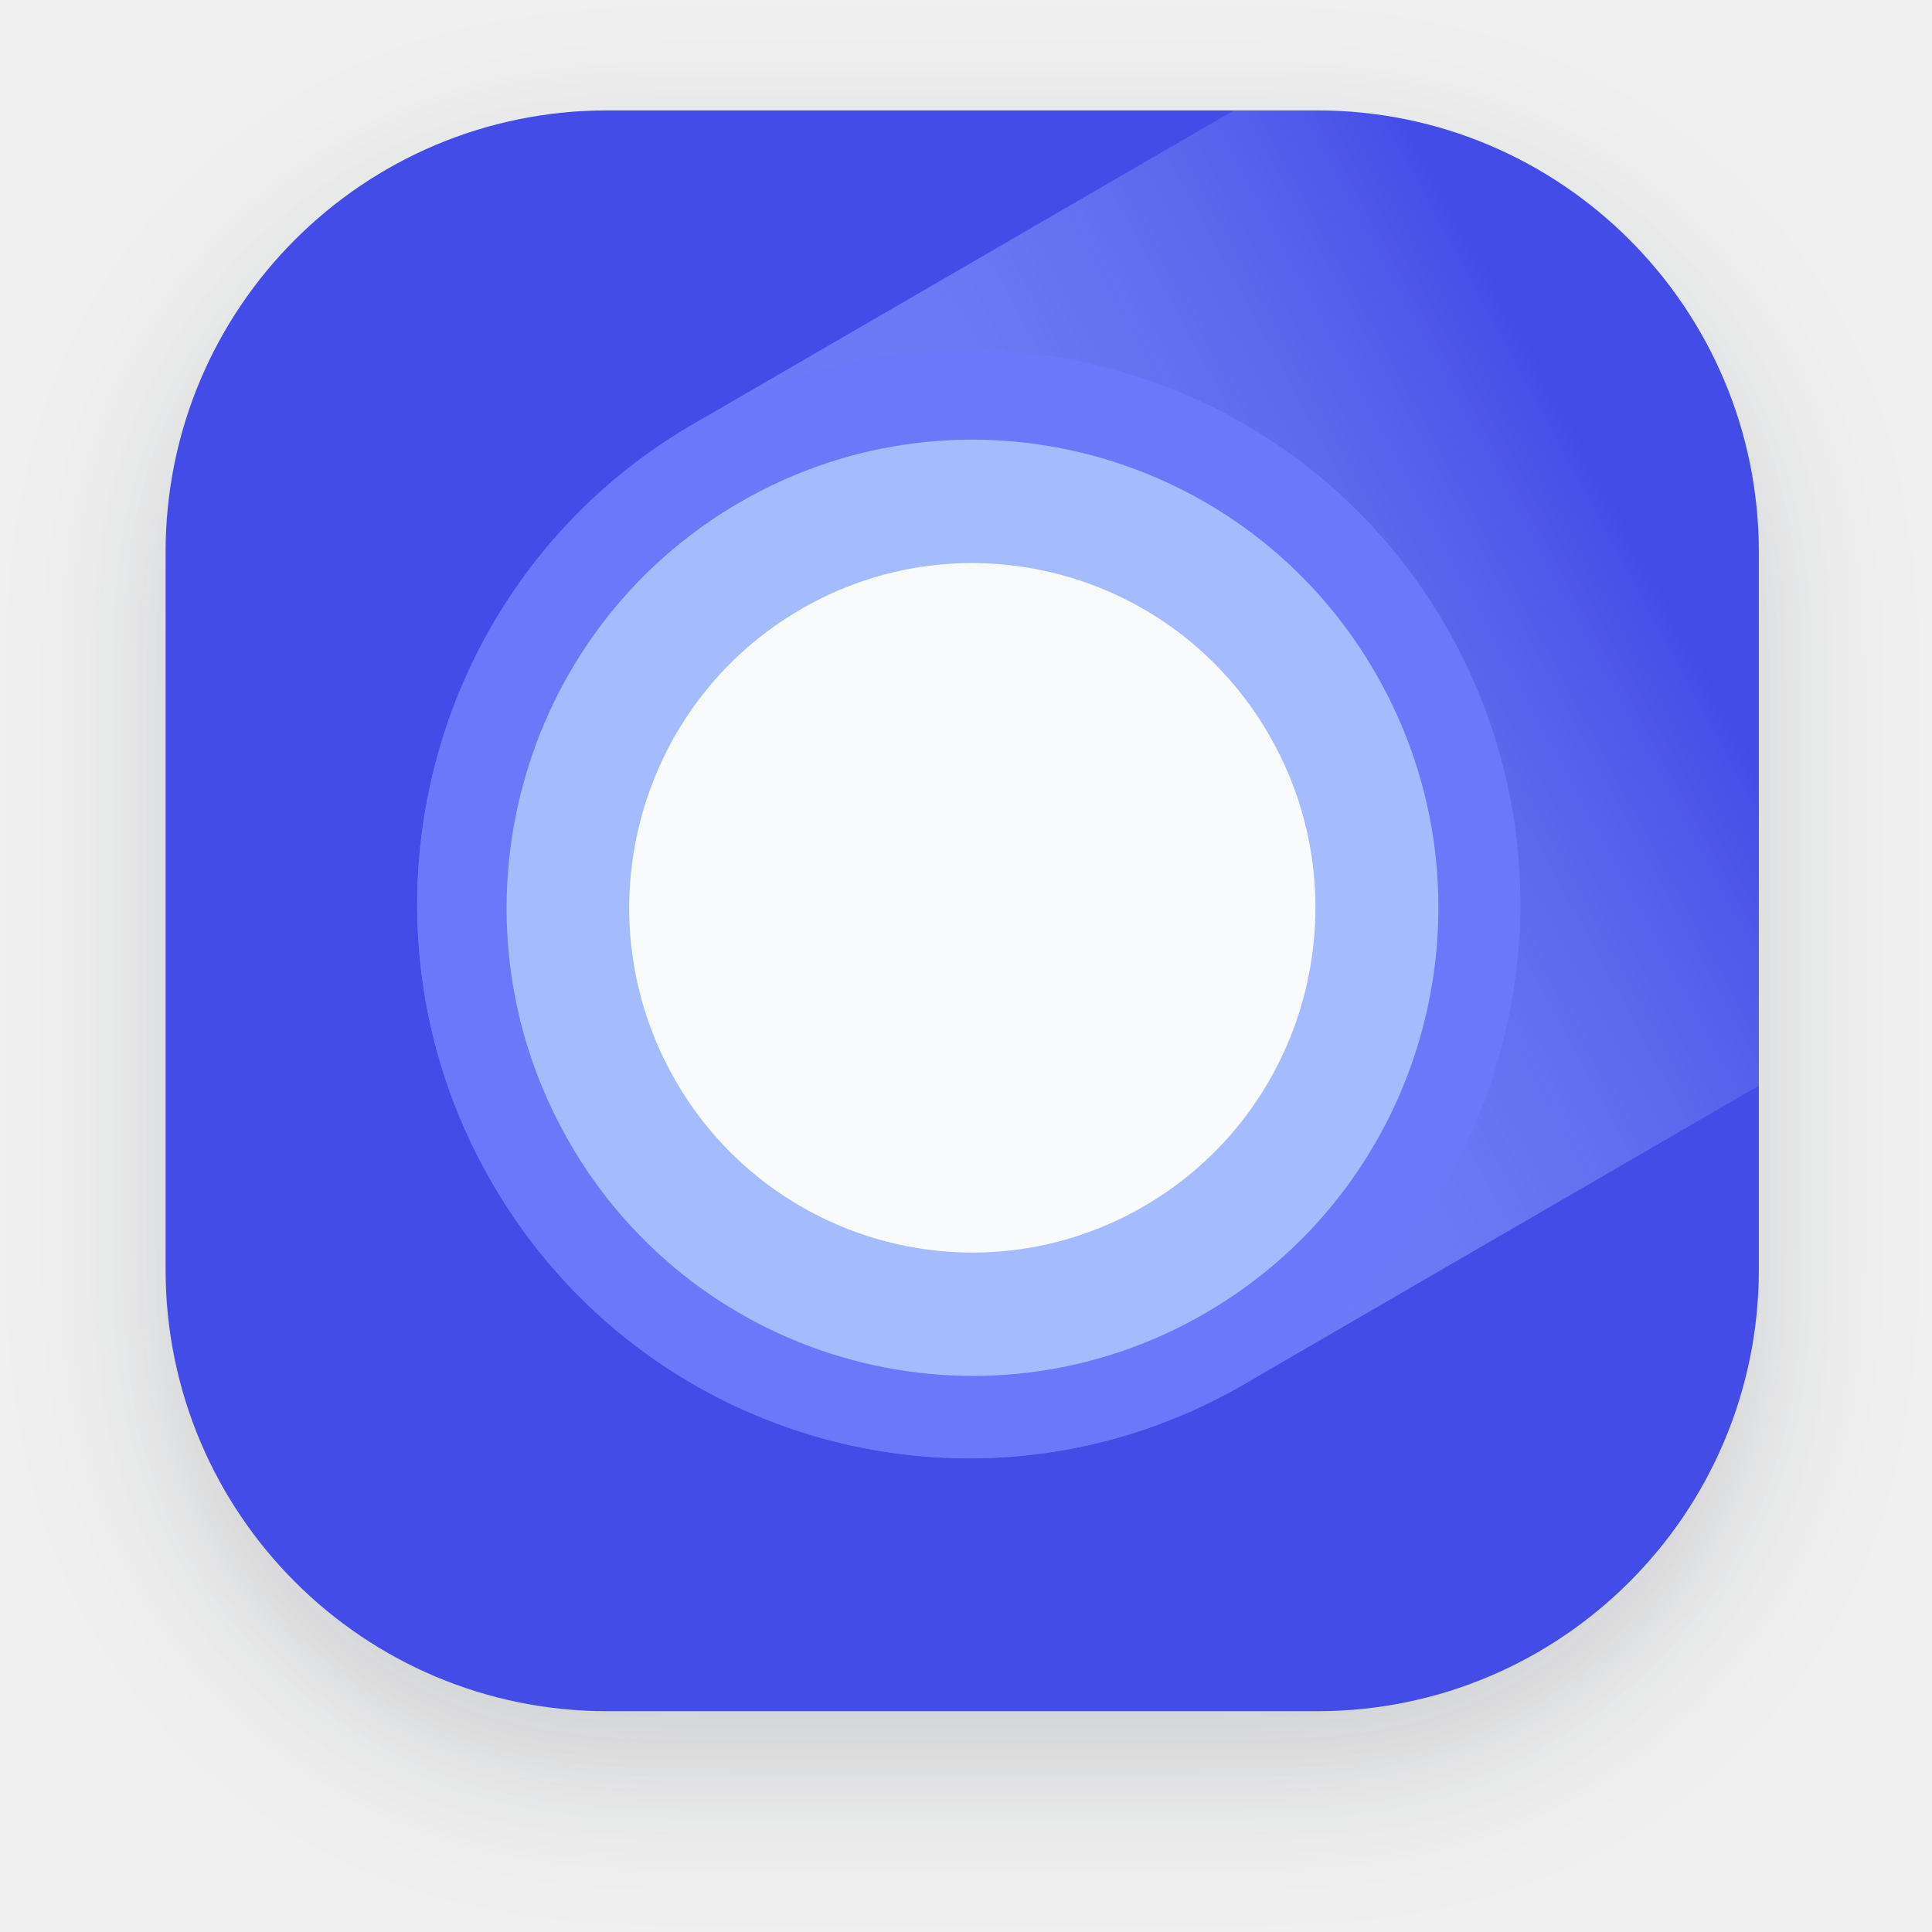
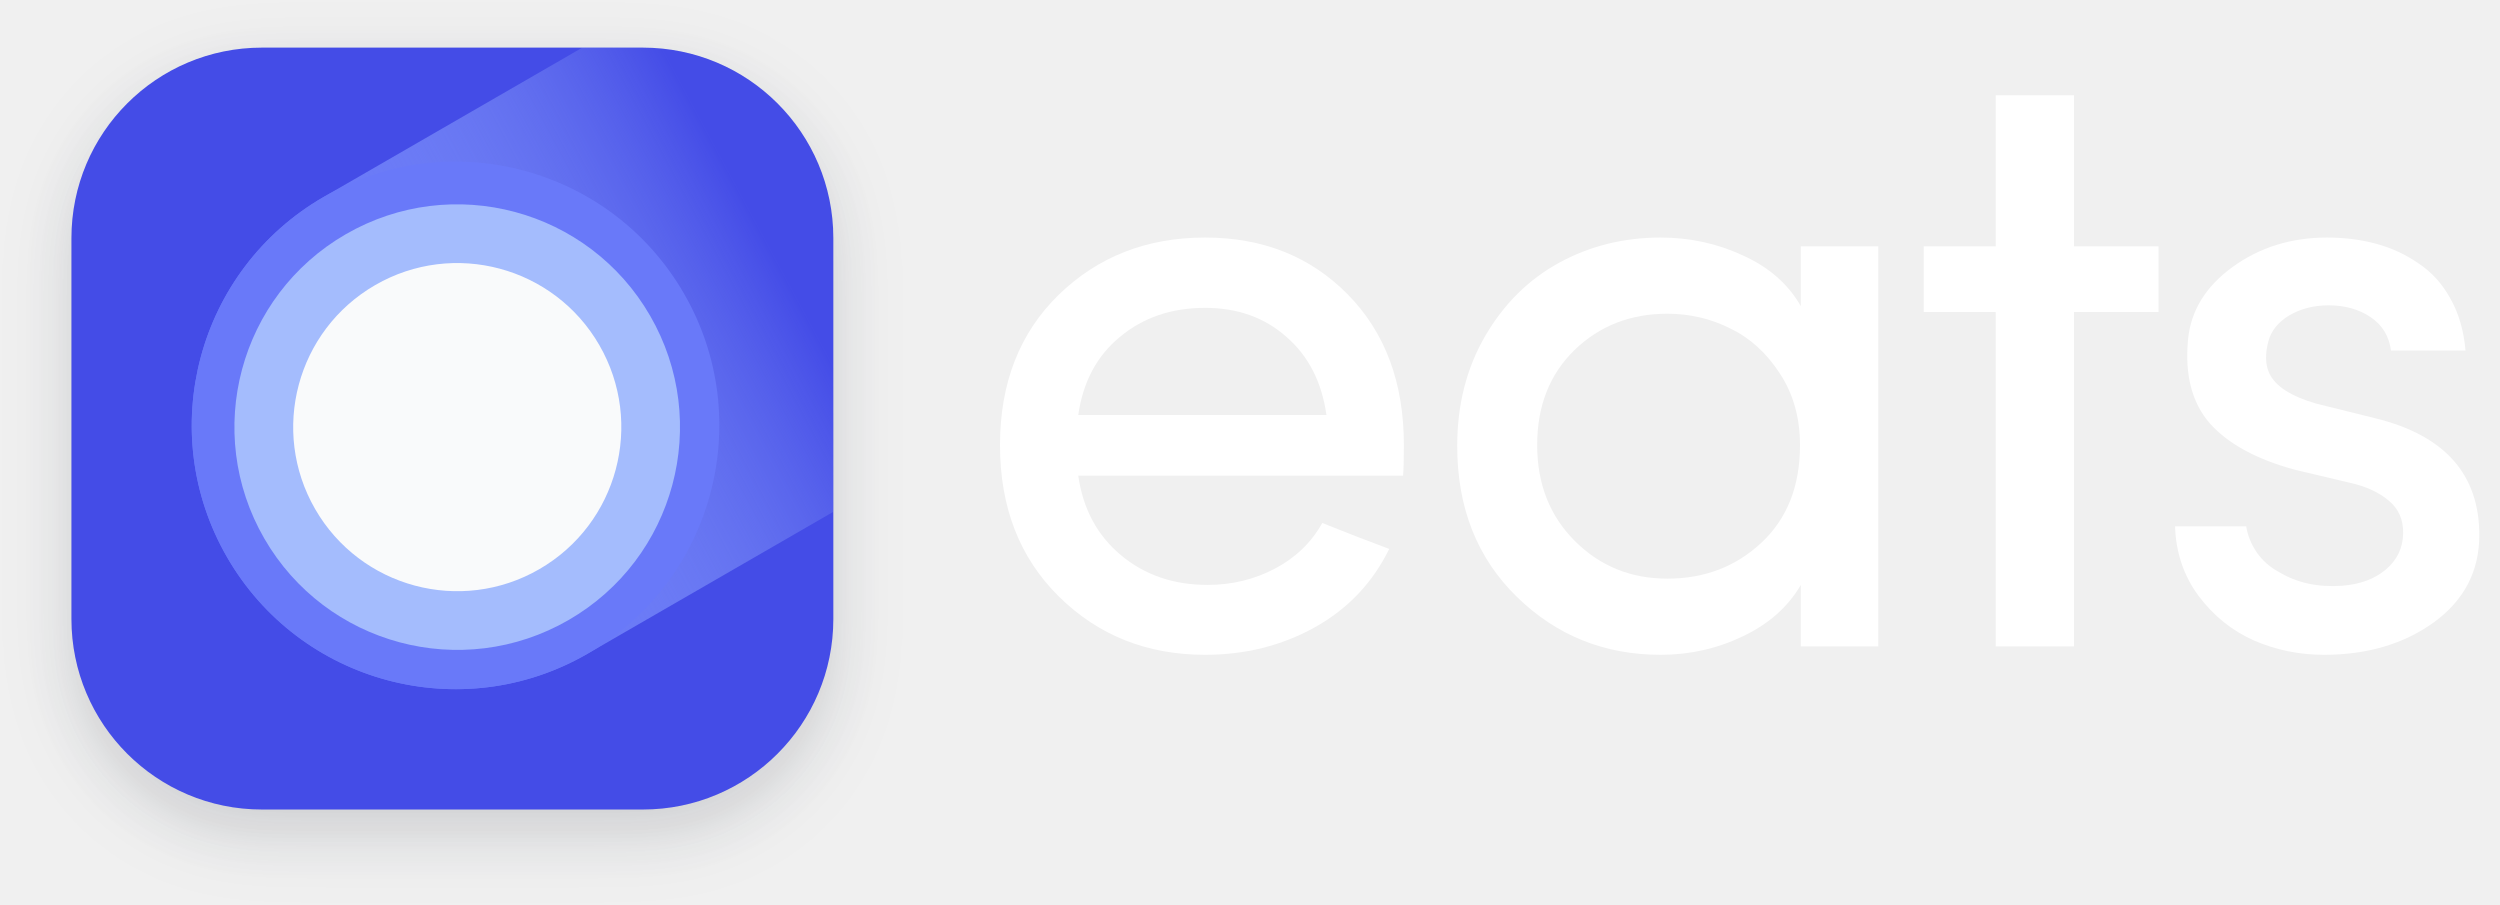
- <svg xmlns="http://www.w3.org/2000/svg" width="35" height="35" viewBox="0 0 35 35" fill="none">
-   <g id="Logo" filter="url(#filter0_dd_170_3586)">
-     <g clip-path="url(#clip0_170_3586)">
-       <rect x="3" y="2" width="28.863" height="29" rx="8" fill="#444CE7" />
-       <path id="Union" fill-rule="evenodd" clip-rule="evenodd" d="M22.547 25.072C22.547 25.072 22.547 25.072 22.547 25.072C17.768 27.845 11.658 26.199 8.898 21.398C6.139 16.596 7.777 10.457 12.556 7.684C12.578 7.672 12.6 7.659 12.621 7.646L25.48 0.187L35.471 17.575L22.547 25.072L22.547 25.072Z" fill="url(#paint0_linear_170_3586)" />
-       <ellipse id="Ellipse 5" cx="10.003" cy="10.027" rx="10.003" ry="10.027" transform="matrix(0.864995 -0.50178 0.498222 0.86705 3.90234 12.7051)" fill="#6979F9" />
-       <ellipse id="Ellipse 6" cx="8.449" cy="8.469" rx="8.449" ry="8.469" transform="matrix(0.864995 -0.50178 0.498222 0.86705 6.08984 13.3418)" fill="#A4BCFD" />
-       <ellipse id="Ellipse 7" cx="6.222" cy="6.237" rx="6.222" ry="6.237" transform="matrix(0.864995 -0.50178 0.498222 0.86705 9.125 14.1602)" fill="#F9FAFB" />
+ <svg xmlns="http://www.w3.org/2000/svg" width="105" height="38" viewBox="0 0 105 38" fill="none">
+   <g filter="url(#filter0_dd_60_80559)">
+     <g clip-path="url(#clip0_60_80559)">
+       <rect x="3" y="2" width="32" height="32" rx="8" fill="#444CE7" />
+       <path fill-rule="evenodd" clip-rule="evenodd" d="M24.671 27.459C24.671 27.459 24.671 27.459 24.671 27.459C19.373 30.518 12.598 28.703 9.539 23.405C6.48 18.107 8.295 11.332 13.593 8.273C13.618 8.259 13.642 8.245 13.666 8.231L27.922 0L39 19.187L24.671 27.459L24.671 27.459Z" fill="url(#paint0_linear_60_80559)" />
+       <circle cx="19.132" cy="17.866" r="11.078" transform="rotate(-30 19.1321 17.8662)" fill="#6979F9" />
+       <circle cx="19.203" cy="17.939" r="9.356" transform="rotate(-30 19.2029 17.9393)" fill="#A4BCFD" />
+       <circle cx="19.205" cy="17.939" r="6.89" transform="rotate(-30 19.2054 17.9395)" fill="#F9FAFB" />
    </g>
  </g>
+   <path d="M91.352 22.105H94.34C94.398 22.48 94.545 22.844 94.779 23.195C95.025 23.547 95.336 23.822 95.711 24.021C96.461 24.479 97.346 24.672 98.365 24.602C99.127 24.543 99.742 24.314 100.211 23.916C100.68 23.518 100.92 23.014 100.932 22.404C100.943 21.83 100.744 21.373 100.334 21.033C99.924 20.682 99.379 20.43 98.699 20.277L96.397 19.732C94.791 19.299 93.602 18.654 92.828 17.799C92.066 16.932 91.756 15.754 91.897 14.266C92.014 13.047 92.641 12.027 93.777 11.207C94.914 10.387 96.232 9.977 97.732 9.977C98.471 9.977 99.162 10.065 99.807 10.24C100.451 10.416 101.043 10.691 101.582 11.066C102.133 11.43 102.578 11.922 102.918 12.543C103.27 13.164 103.48 13.891 103.551 14.723H100.422C100.34 14.113 100.053 13.645 99.561 13.316C99.068 12.988 98.482 12.824 97.803 12.824C97.182 12.824 96.631 12.965 96.15 13.246C95.682 13.527 95.389 13.891 95.272 14.336C95.131 14.863 95.143 15.309 95.307 15.672C95.564 16.223 96.227 16.65 97.293 16.955L99.772 17.57C102.678 18.285 104.131 19.92 104.131 22.475C104.131 23.986 103.498 25.205 102.232 26.131C100.967 27.045 99.426 27.502 97.609 27.502C96.578 27.502 95.6 27.303 94.674 26.904C93.748 26.494 92.969 25.867 92.336 25.023C91.715 24.18 91.387 23.207 91.352 22.105Z" fill="white" />
+   <path d="M80.797 13.105V10.346H83.82V4H87.107V10.346H90.658V13.105H87.107V27.15H83.82V13.105H80.797Z" fill="white" />
+   <path d="M61.203 18.73C61.203 16.996 61.596 15.455 62.381 14.107C63.166 12.76 64.203 11.734 65.492 11.031C66.781 10.328 68.199 9.977 69.746 9.977C70.977 9.977 72.131 10.229 73.209 10.732C74.299 11.225 75.107 11.934 75.635 12.859V10.346H78.887V27.15H75.635V24.566C75.096 25.492 74.281 26.213 73.191 26.729C72.113 27.244 70.965 27.502 69.746 27.502C67.379 27.502 65.363 26.688 63.699 25.059C62.035 23.43 61.203 21.32 61.203 18.73ZM64.561 18.695C64.561 20.324 65.088 21.666 66.143 22.721C67.197 23.775 68.492 24.303 70.027 24.303C71.586 24.303 72.904 23.799 73.982 22.791C75.061 21.783 75.6 20.418 75.6 18.695C75.6 17.547 75.318 16.545 74.756 15.69C74.193 14.822 73.496 14.19 72.664 13.791C71.844 13.381 70.965 13.176 70.027 13.176C68.481 13.176 67.18 13.685 66.125 14.705C65.082 15.725 64.561 17.055 64.561 18.695Z" fill="white" />
+   <path d="M42 18.695C42 16.094 42.82 13.99 44.461 12.385C46.113 10.779 48.164 9.977 50.613 9.977C53.039 9.977 55.037 10.773 56.607 12.367C58.178 13.961 58.963 16.07 58.963 18.695C58.963 19.316 58.951 19.744 58.928 19.979H45.287C45.486 21.373 46.084 22.486 47.08 23.318C48.076 24.15 49.289 24.566 50.719 24.566C51.738 24.566 52.682 24.338 53.549 23.881C54.416 23.424 55.078 22.785 55.535 21.965C55.863 22.094 56.367 22.293 57.047 22.562C57.727 22.82 58.16 22.984 58.348 23.055C57.645 24.484 56.596 25.586 55.201 26.359C53.818 27.121 52.289 27.502 50.613 27.502C48.176 27.502 46.131 26.688 44.478 25.059C42.826 23.43 42 21.309 42 18.695ZM45.287 17.43H55.711C55.512 16.035 54.949 14.94 54.023 14.143C53.109 13.334 51.973 12.93 50.613 12.93C49.207 12.93 48.018 13.334 47.045 14.143C46.072 14.94 45.486 16.035 45.287 17.43Z" fill="white" />
  <defs>
-     <filter id="filter0_dd_170_3586" x="0" y="0" width="34.863" height="35" filterUnits="userSpaceOnUse" color-interpolation-filters="sRGB">
+     <filter id="filter0_dd_60_80559" x="0" y="0" width="38" height="38" filterUnits="userSpaceOnUse" color-interpolation-filters="sRGB">
      <feFlood flood-opacity="0" result="BackgroundImageFix" />
      <feColorMatrix in="SourceAlpha" type="matrix" values="0 0 0 0 0 0 0 0 0 0 0 0 0 0 0 0 0 0 127 0" result="hardAlpha" />
      <feOffset dy="1" />
      <feGaussianBlur stdDeviation="1" />
      <feColorMatrix type="matrix" values="0 0 0 0 0.063 0 0 0 0 0.094 0 0 0 0 0.157 0 0 0 0.06 0" />
-       <feBlend mode="normal" in2="BackgroundImageFix" result="effect1_dropShadow_170_3586" />
+       <feBlend mode="normal" in2="BackgroundImageFix" result="effect1_dropShadow_60_80559" />
      <feColorMatrix in="SourceAlpha" type="matrix" values="0 0 0 0 0 0 0 0 0 0 0 0 0 0 0 0 0 0 127 0" result="hardAlpha" />
      <feOffset dy="1" />
      <feGaussianBlur stdDeviation="1.5" />
      <feColorMatrix type="matrix" values="0 0 0 0 0.063 0 0 0 0 0.094 0 0 0 0 0.157 0 0 0 0.1 0" />
-       <feBlend mode="normal" in2="effect1_dropShadow_170_3586" result="effect2_dropShadow_170_3586" />
-       <feBlend mode="normal" in="SourceGraphic" in2="effect2_dropShadow_170_3586" result="shape" />
+       <feBlend mode="normal" in2="effect1_dropShadow_60_80559" result="effect2_dropShadow_60_80559" />
+       <feBlend mode="normal" in="SourceGraphic" in2="effect2_dropShadow_60_80559" result="shape" />
    </filter>
-     <linearGradient id="paint0_linear_170_3586" x1="34.183" y1="7.399" x2="17.683" y2="16.289" gradientUnits="userSpaceOnUse">
+     <linearGradient id="paint0_linear_60_80559" x1="37.534" y1="7.949" x2="19.276" y2="17.783" gradientUnits="userSpaceOnUse">
      <stop offset="0.275" stop-color="#A4BCFD" stop-opacity="0" />
      <stop offset="1" stop-color="#6979F9" />
    </linearGradient>
-     <clipPath id="clip0_170_3586">
-       <rect x="3" y="2" width="28.863" height="29" rx="8" fill="white" />
+     <clipPath id="clip0_60_80559">
+       <rect x="3" y="2" width="32" height="32" rx="8" fill="white" />
    </clipPath>
  </defs>
</svg>
